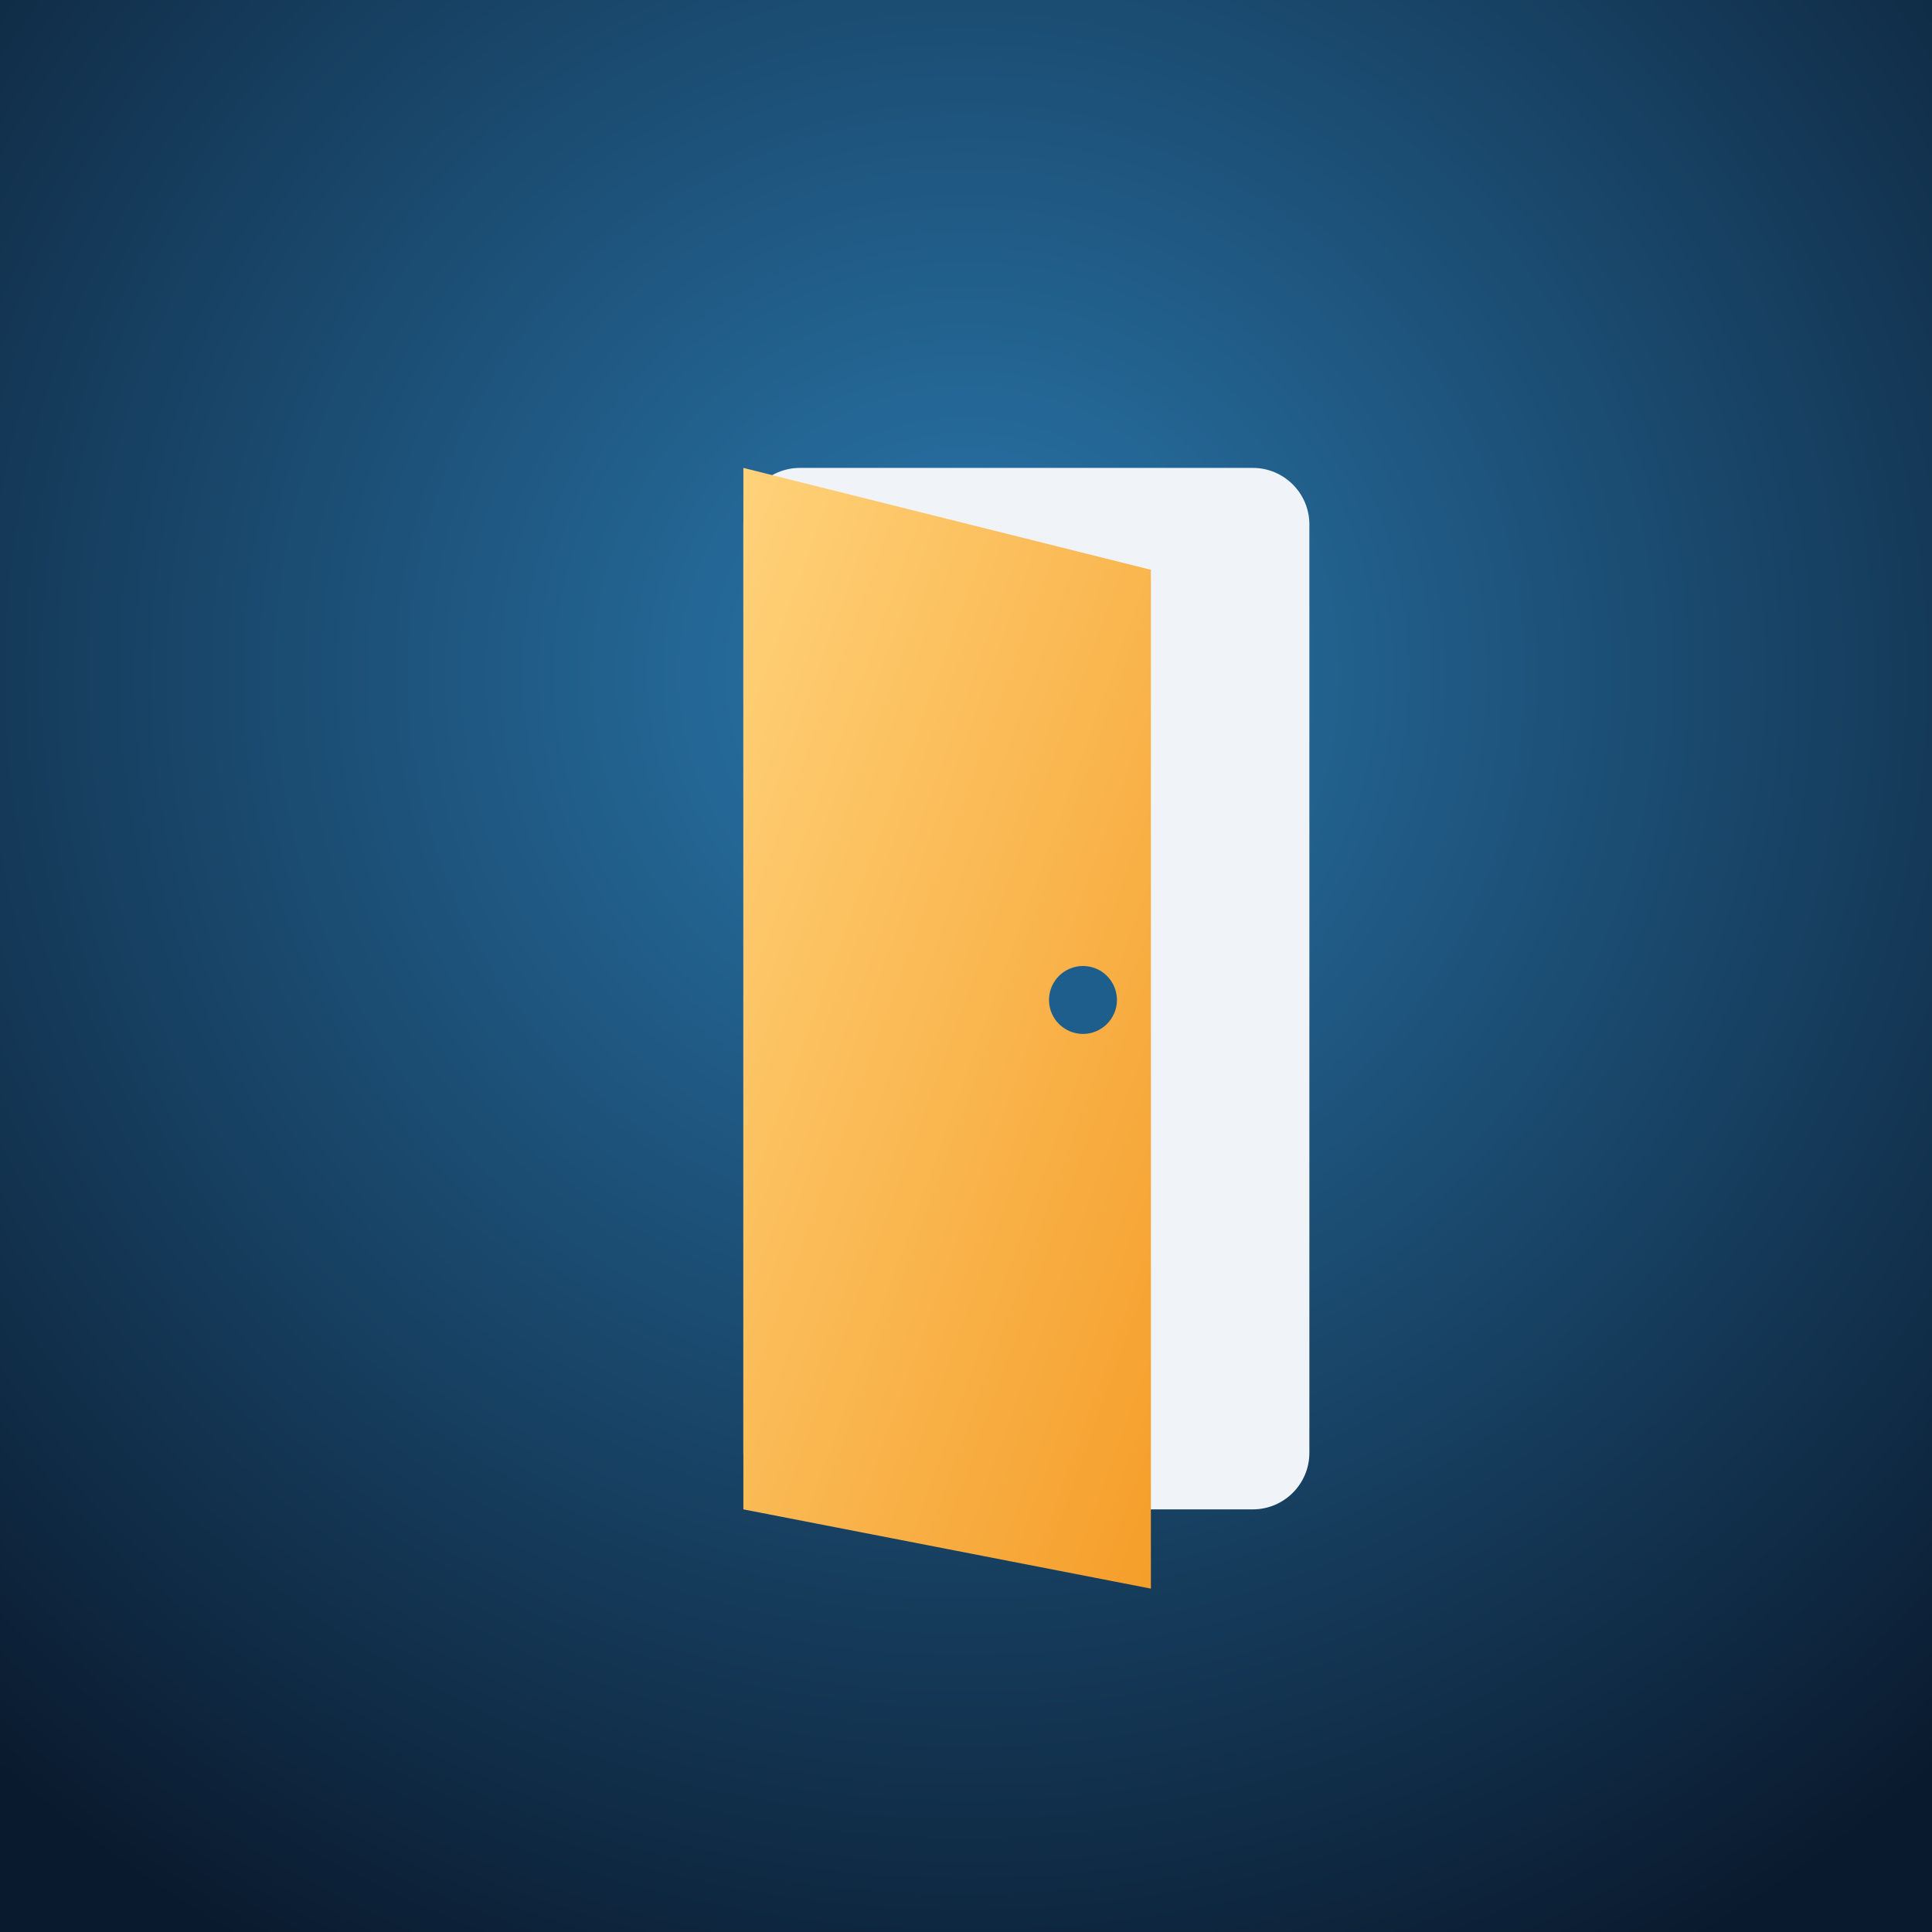
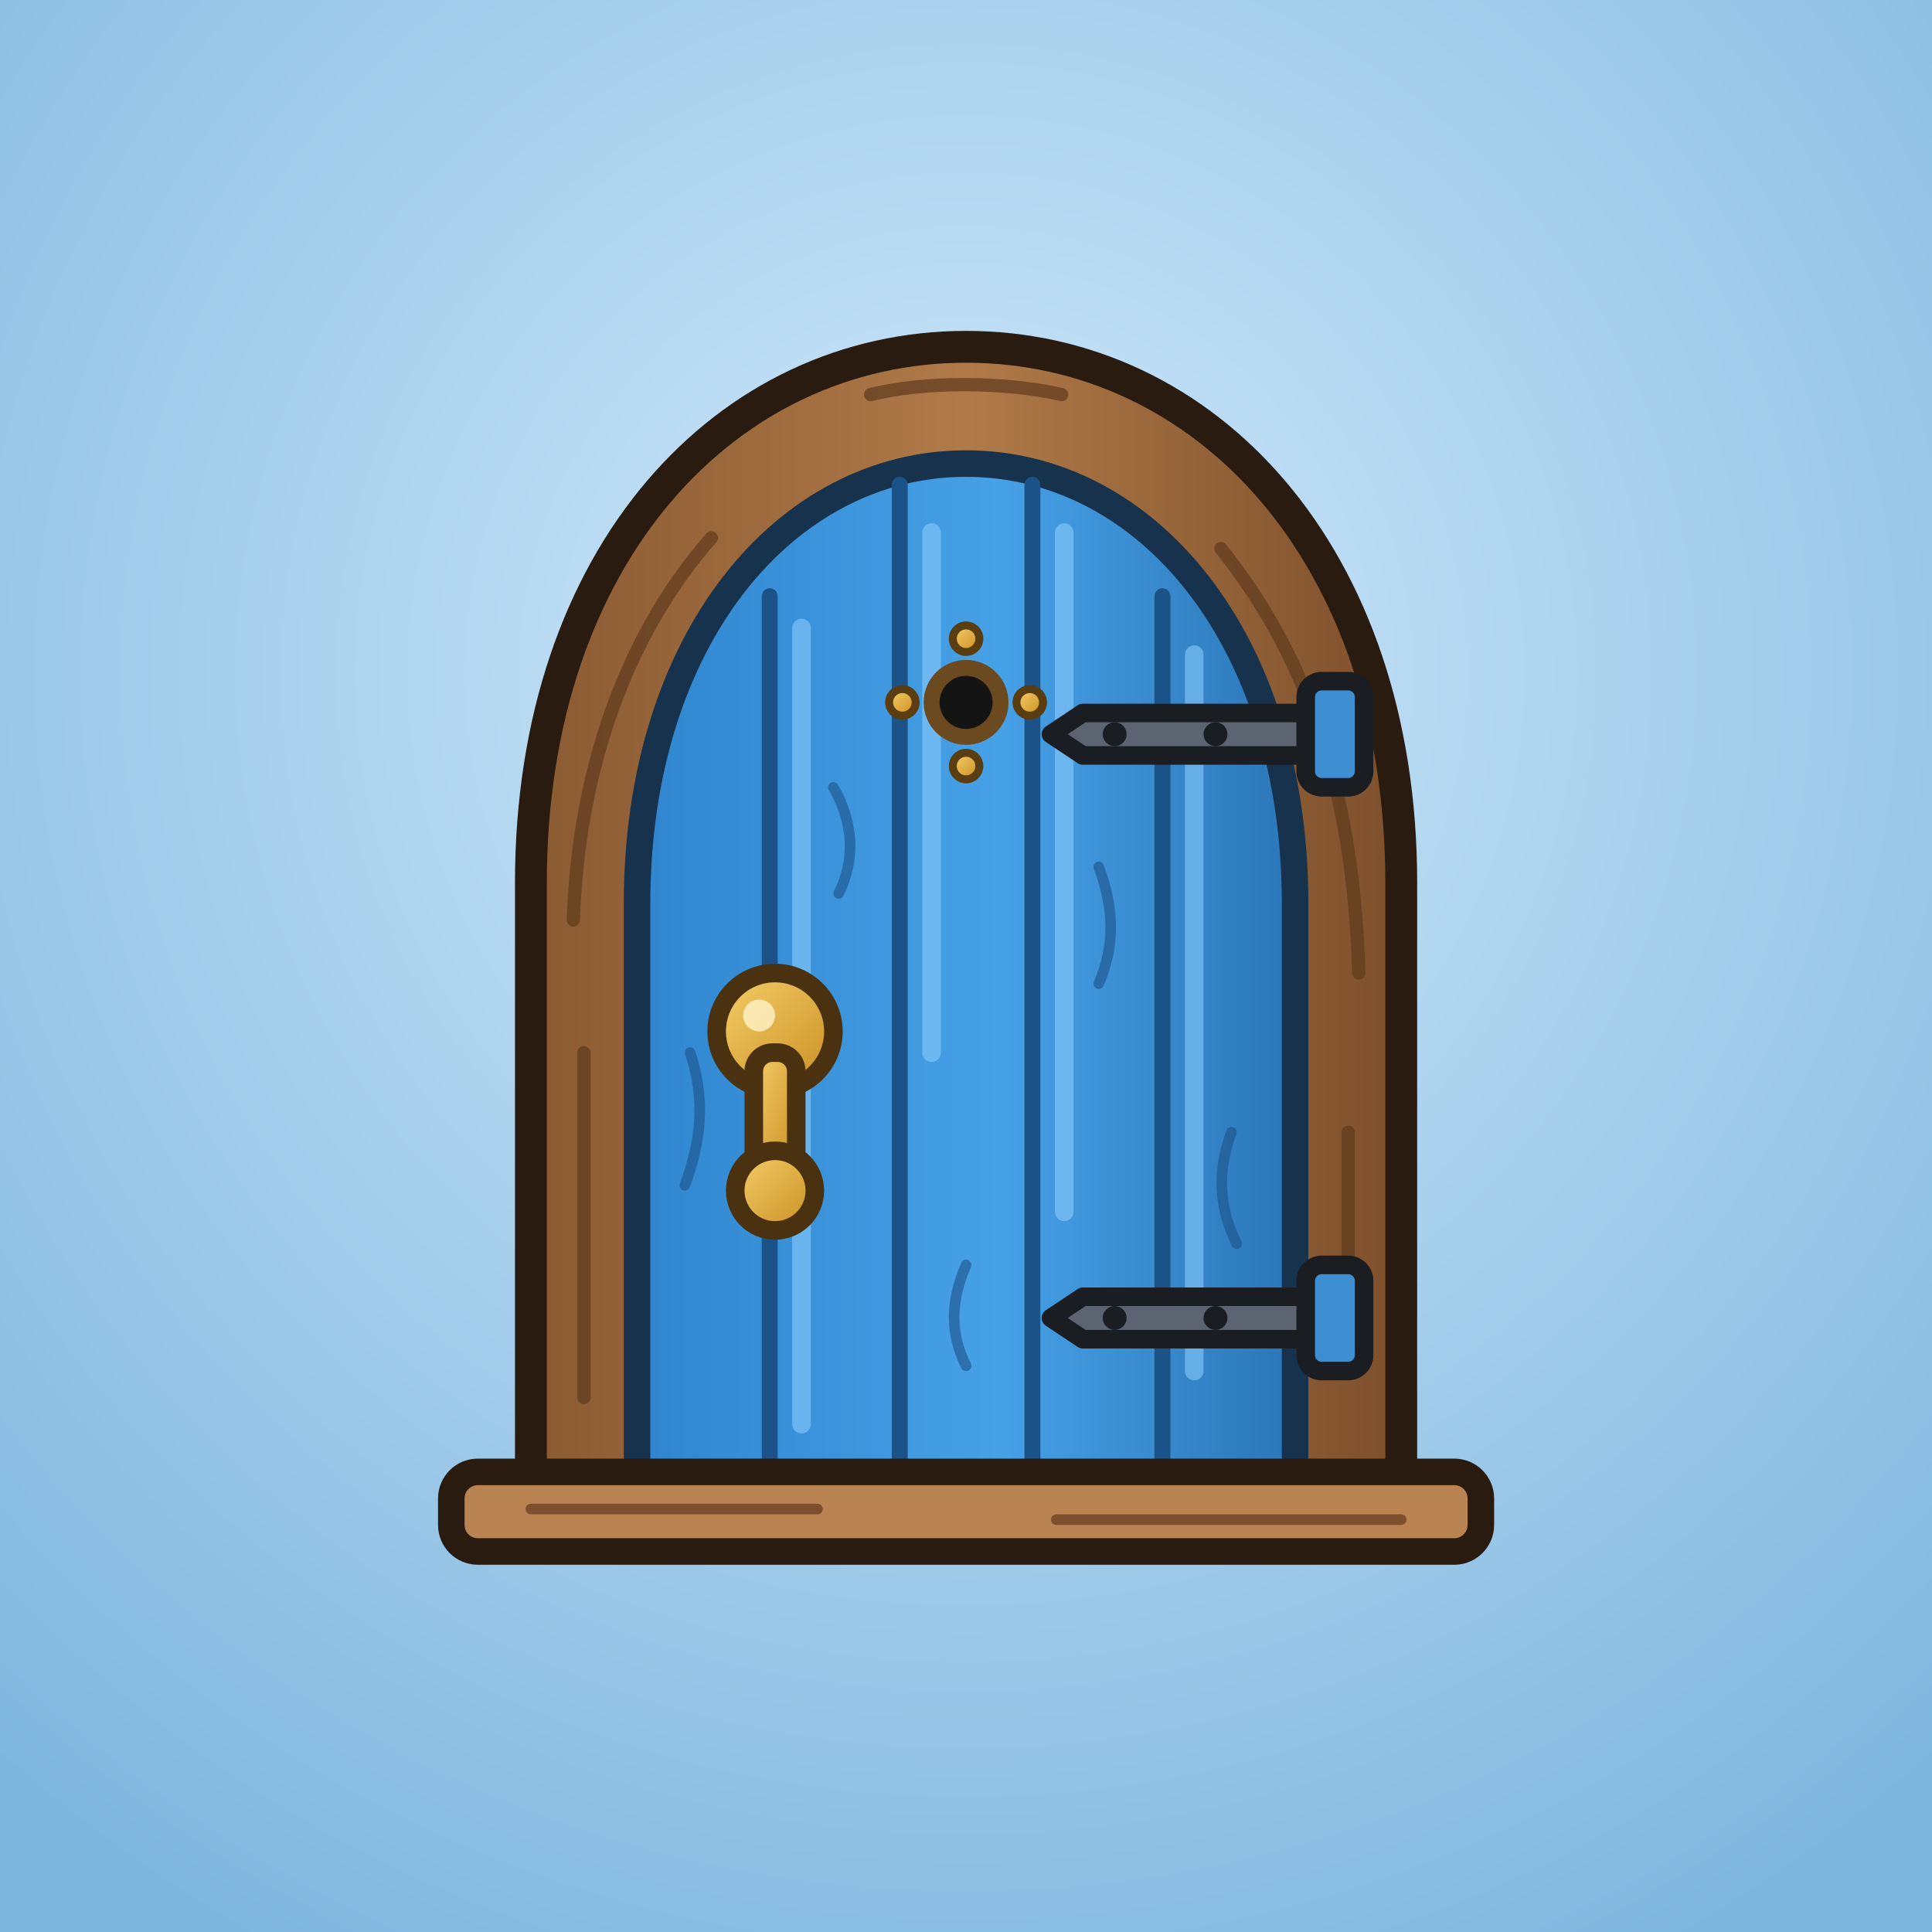
<svg xmlns="http://www.w3.org/2000/svg" width="256" height="256" viewBox="0 0 256 256">
  <defs>
-     <linearGradient id="lg_bg" x1="0" y1="0" x2="1" y2="1">
-       <stop offset="0" stop-color="#2a78ad" />
-       <stop offset="1" stop-color="#16456e" />
+     <linearGradient id="madeira" x1="0" y1="0" x2="1" y2="0">
+       <stop offset="0" stop-color="#8a5a32" />
+       <stop offset="0.5" stop-color="#b07a48" />
+       <stop offset="1" stop-color="#7d4f2b" />
    </linearGradient>
-     <linearGradient id="lg_door" x1="0" y1="0" x2="1" y2="1">
-       <stop offset="0" stop-color="#ffd27a" />
-       <stop offset="1" stop-color="#f59e2a" />
+     <linearGradient id="azul" x1="0" y1="0" x2="1" y2="0">
+       <stop offset="0" stop-color="#2f86cf" />
+       <stop offset="0.55" stop-color="#47a1e6" />
+       <stop offset="1" stop-color="#2a76b8" />
+     </linearGradient>
+     <linearGradient id="latao" x1="0" y1="0" x2="1" y2="1">
+       <stop offset="0" stop-color="#f6cf6a" />
+       <stop offset="1" stop-color="#c98f22" />
    </linearGradient>
    <radialGradient id="fbg" cx="0.5" cy="0.35" r="0.75">
-       <stop offset="0" stop-color="#2a78ad" />
-       <stop offset="1" stop-color="#0a1a2e" />
+       <stop offset="0" stop-color="#cfe9fb" />
+       <stop offset="1" stop-color="#7fb6de" />
    </radialGradient>
  </defs>
  <rect width="256" height="256" fill="url(#fbg)" />
-   <g transform="translate(40,32) scale(0.75)">
-     <rect x="78" y="40" width="100" height="184" rx="10" fill="#f0f4f8" />
-     <polygon points="78,40 150,58 150,238 78,224" fill="url(#lg_door)" />
-     <circle cx="138" cy="134" r="6" fill="#1e5e8c" />
+   <g transform="translate(38.0,34.0) scale(0.3516)" opacity="1.0">
+     <path d="M92 462 V236 C92 112 166 34 256 34 C346 34 420 112 420 236 V462 Z" fill="url(#madeira)" stroke="#2a1b10" stroke-width="12" stroke-linejoin="round" />
+     <g fill="none" stroke="#5e3a1d" stroke-width="5" stroke-linecap="round" opacity="0.7">
+       <path d="M112 430 V300" />
+       <path d="M108 250 C110 190 130 140 160 106" />
+       <path d="M400 420 V330" />
+       <path d="M404 270 C402 200 384 150 352 110" />
+       <path d="M220 52 C240 47 270 47 292 52" />
+     </g>
+     <path d="M132 462 V244 C132 144 188 78 256 78 C324 78 380 144 380 244 V462 Z" fill="url(#azul)" stroke="#16324d" stroke-width="10" stroke-linejoin="round" />
+     <g stroke="#1b5287" stroke-width="6" stroke-linecap="round">
+       <line x1="182" y1="128" x2="182" y2="458" />
+       <line x1="231" y1="86" x2="231" y2="458" />
+       <line x1="281" y1="86" x2="281" y2="458" />
+       <line x1="330" y1="128" x2="330" y2="458" />
+     </g>
+     <g stroke="#8fd0ff" stroke-width="7" stroke-linecap="round" opacity="0.55">
+       <line x1="194" y1="140" x2="194" y2="440" />
+       <line x1="243" y1="104" x2="243" y2="300" />
+       <line x1="293" y1="104" x2="293" y2="360" />
+       <line x1="342" y1="150" x2="342" y2="420" />
+     </g>
+     <g fill="none" stroke="#1b5287" stroke-width="4" stroke-linecap="round" opacity="0.6">
+       <path d="M152 300 c6 18 4 34 -2 50" />
+       <path d="M206 200 c8 14 8 28 2 40" />
+       <path d="M256 380 c-6 14 -6 26 0 38" />
+       <path d="M306 230 c6 16 6 30 0 44" />
+       <path d="M356 330 c-6 16 -4 30 2 42" />
+     </g>
+     <g stroke="#1a1d22" stroke-width="7" stroke-linejoin="round">
+       <path d="M300 172 H388 a8 8 0 0 1 0 16 H300 l-12 -8 Z" fill="#5b6470" />
+       <path d="M300 392 H388 a8 8 0 0 1 0 16 H300 l-12 -8 Z" fill="#5b6470" />
+       <rect x="384" y="160" width="22" height="40" rx="6" fill="#3d8fd1" />
+       <rect x="384" y="380" width="22" height="40" rx="6" fill="#3d8fd1" />
+     </g>
+     <g fill="#1a1d22">
+       <circle cx="312" cy="180" r="4.5" />
+       <circle cx="350" cy="180" r="4.5" />
+       <circle cx="312" cy="400" r="4.5" />
+       <circle cx="350" cy="400" r="4.5" />
+     </g>
+     <circle cx="256" cy="168" r="13" fill="#141414" stroke="#6b4a1f" stroke-width="6" />
+     <g fill="url(#latao)" stroke="#5a3d10" stroke-width="3">
+       <circle cx="256" cy="144" r="5" />
+       <circle cx="256" cy="192" r="5" />
+       <circle cx="232" cy="168" r="5" />
+       <circle cx="280" cy="168" r="5" />
+     </g>
+     <g stroke="#4a3210" stroke-width="7" stroke-linejoin="round">
+       <circle cx="184" cy="292" r="22" fill="url(#latao)" />
+       <rect x="176" y="300" width="16" height="44" rx="7" fill="url(#latao)" />
+       <circle cx="184" cy="352" r="15" fill="url(#latao)" />
+     </g>
+     <circle cx="178" cy="286" r="6" fill="#fff4c8" opacity="0.8" />
+     <rect x="62" y="458" width="388" height="30" rx="10" fill="#b98352" stroke="#2a1b10" stroke-width="10" />
+     <line x1="92" y1="472" x2="200" y2="472" stroke="#7d4f2b" stroke-width="4" stroke-linecap="round" />
+     <line x1="290" y1="476" x2="420" y2="476" stroke="#7d4f2b" stroke-width="4" stroke-linecap="round" />
  </g>
</svg>
